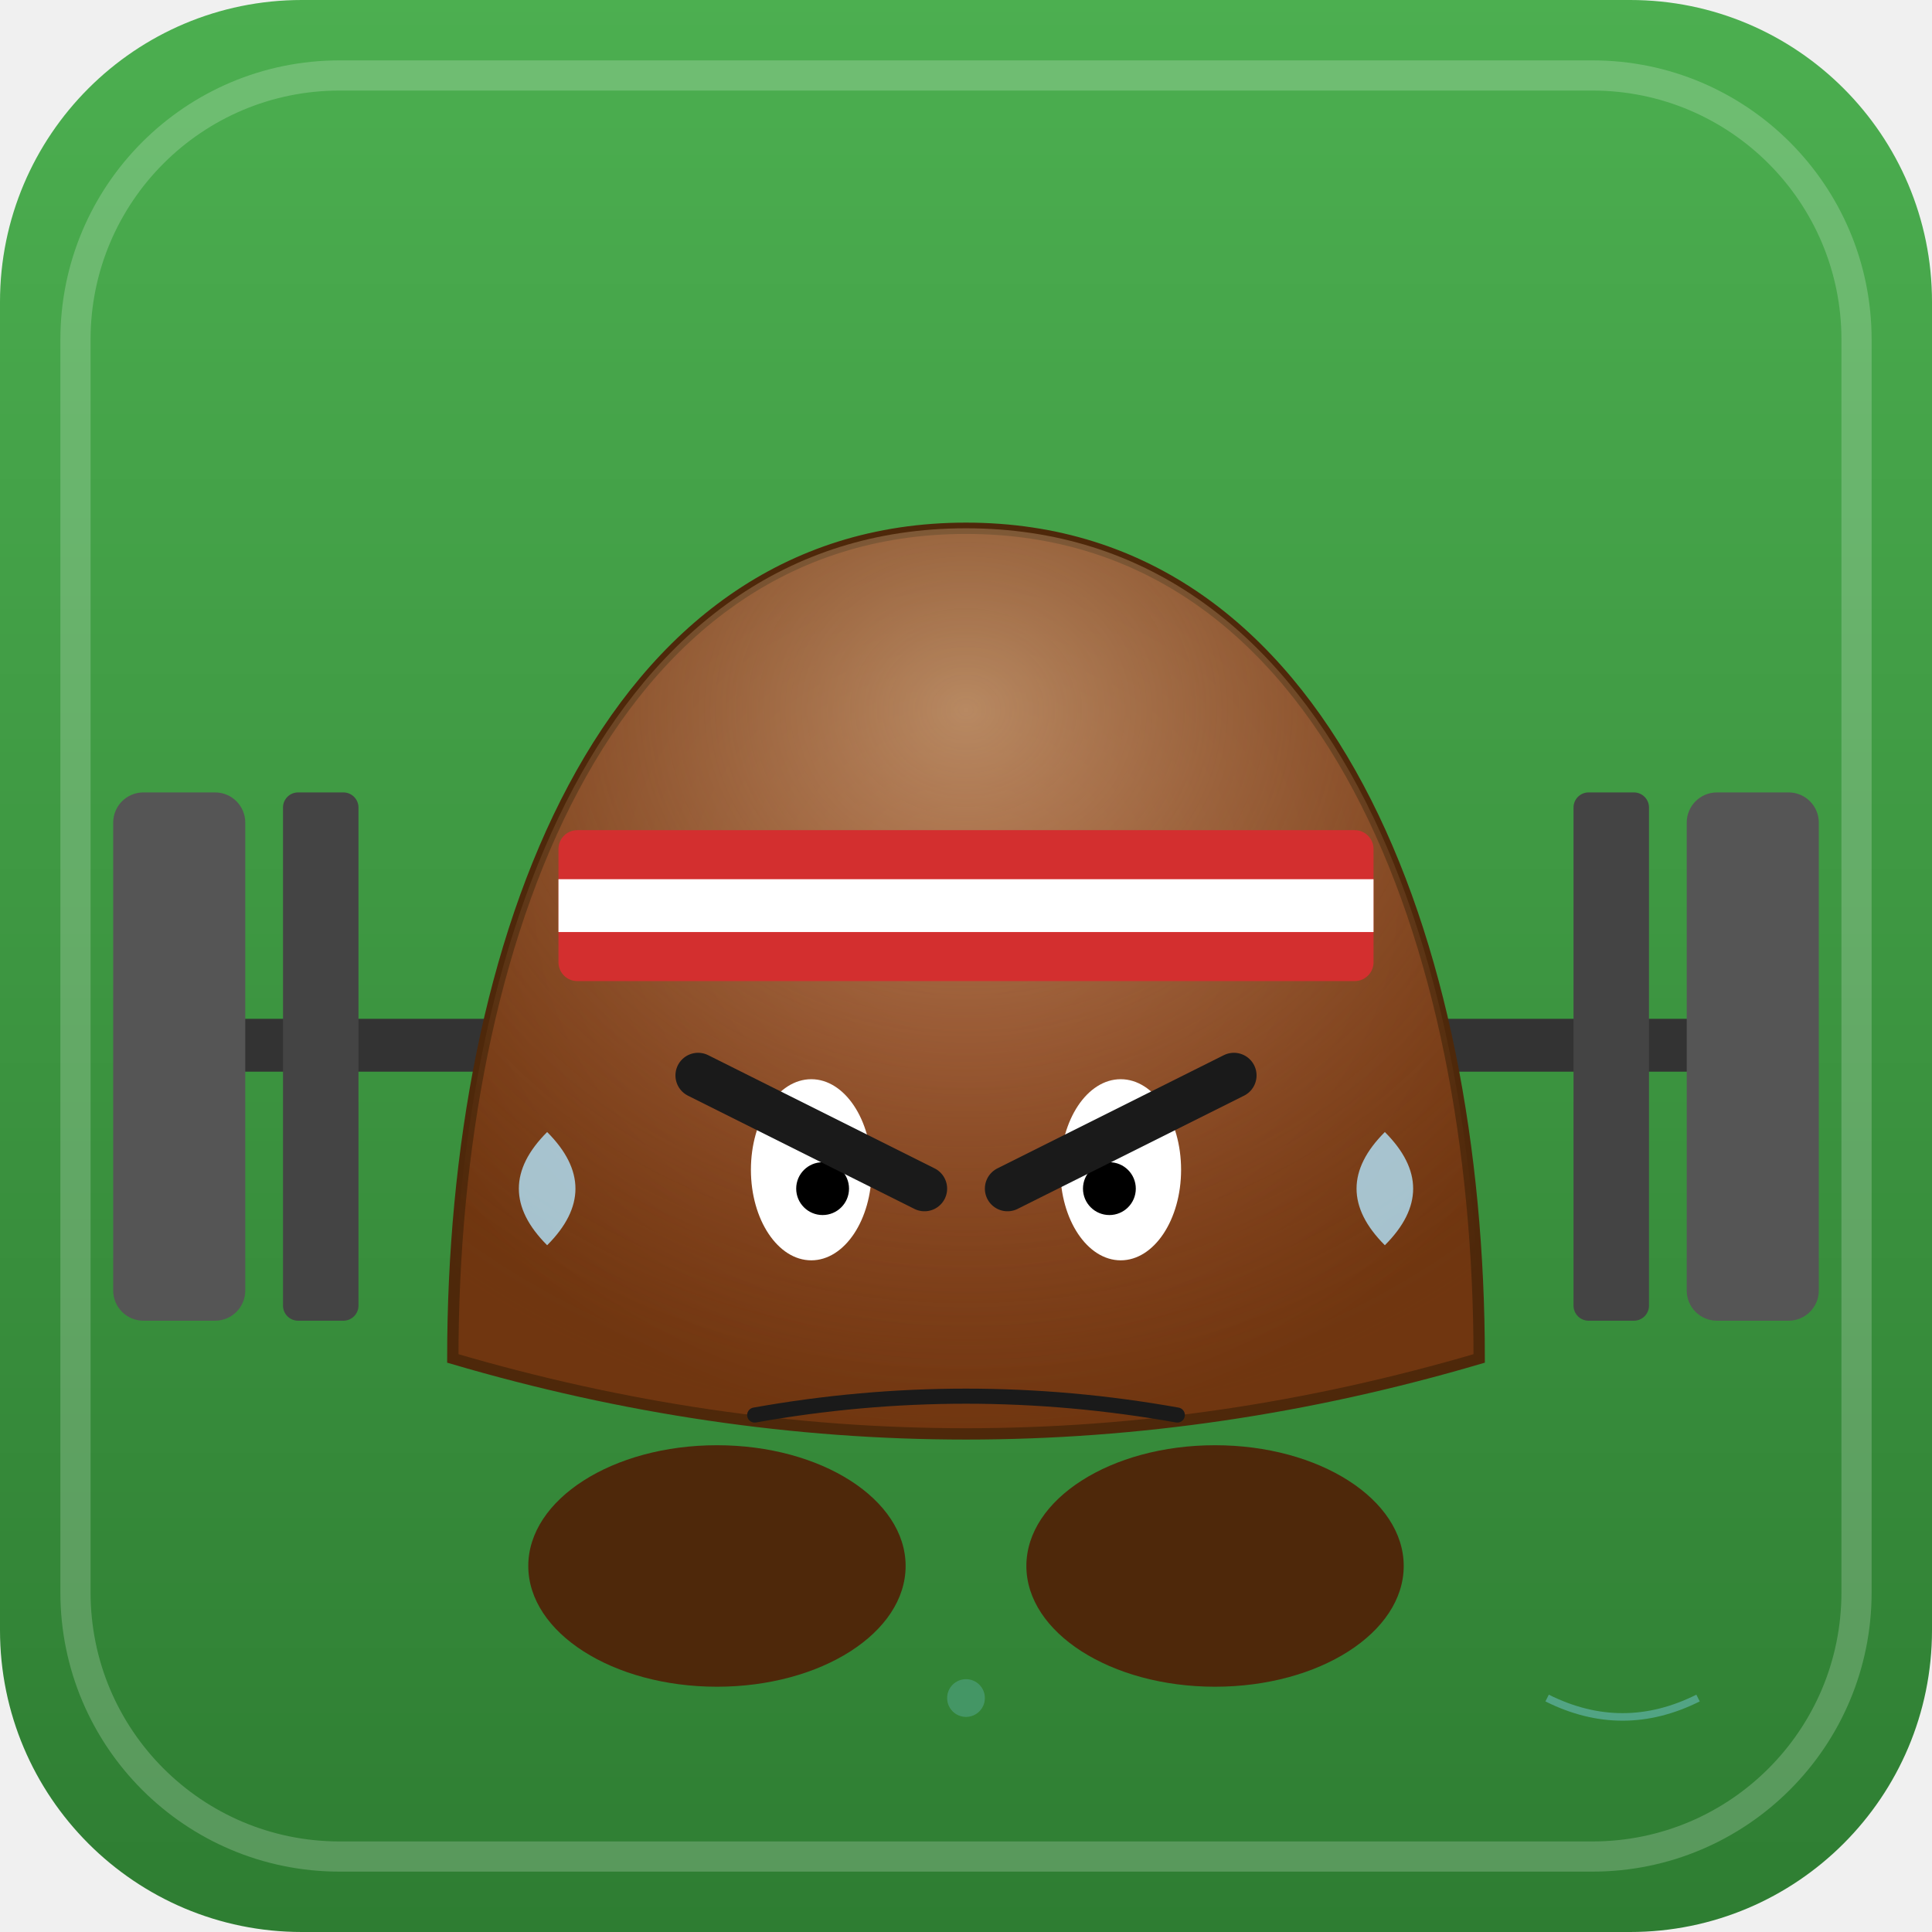
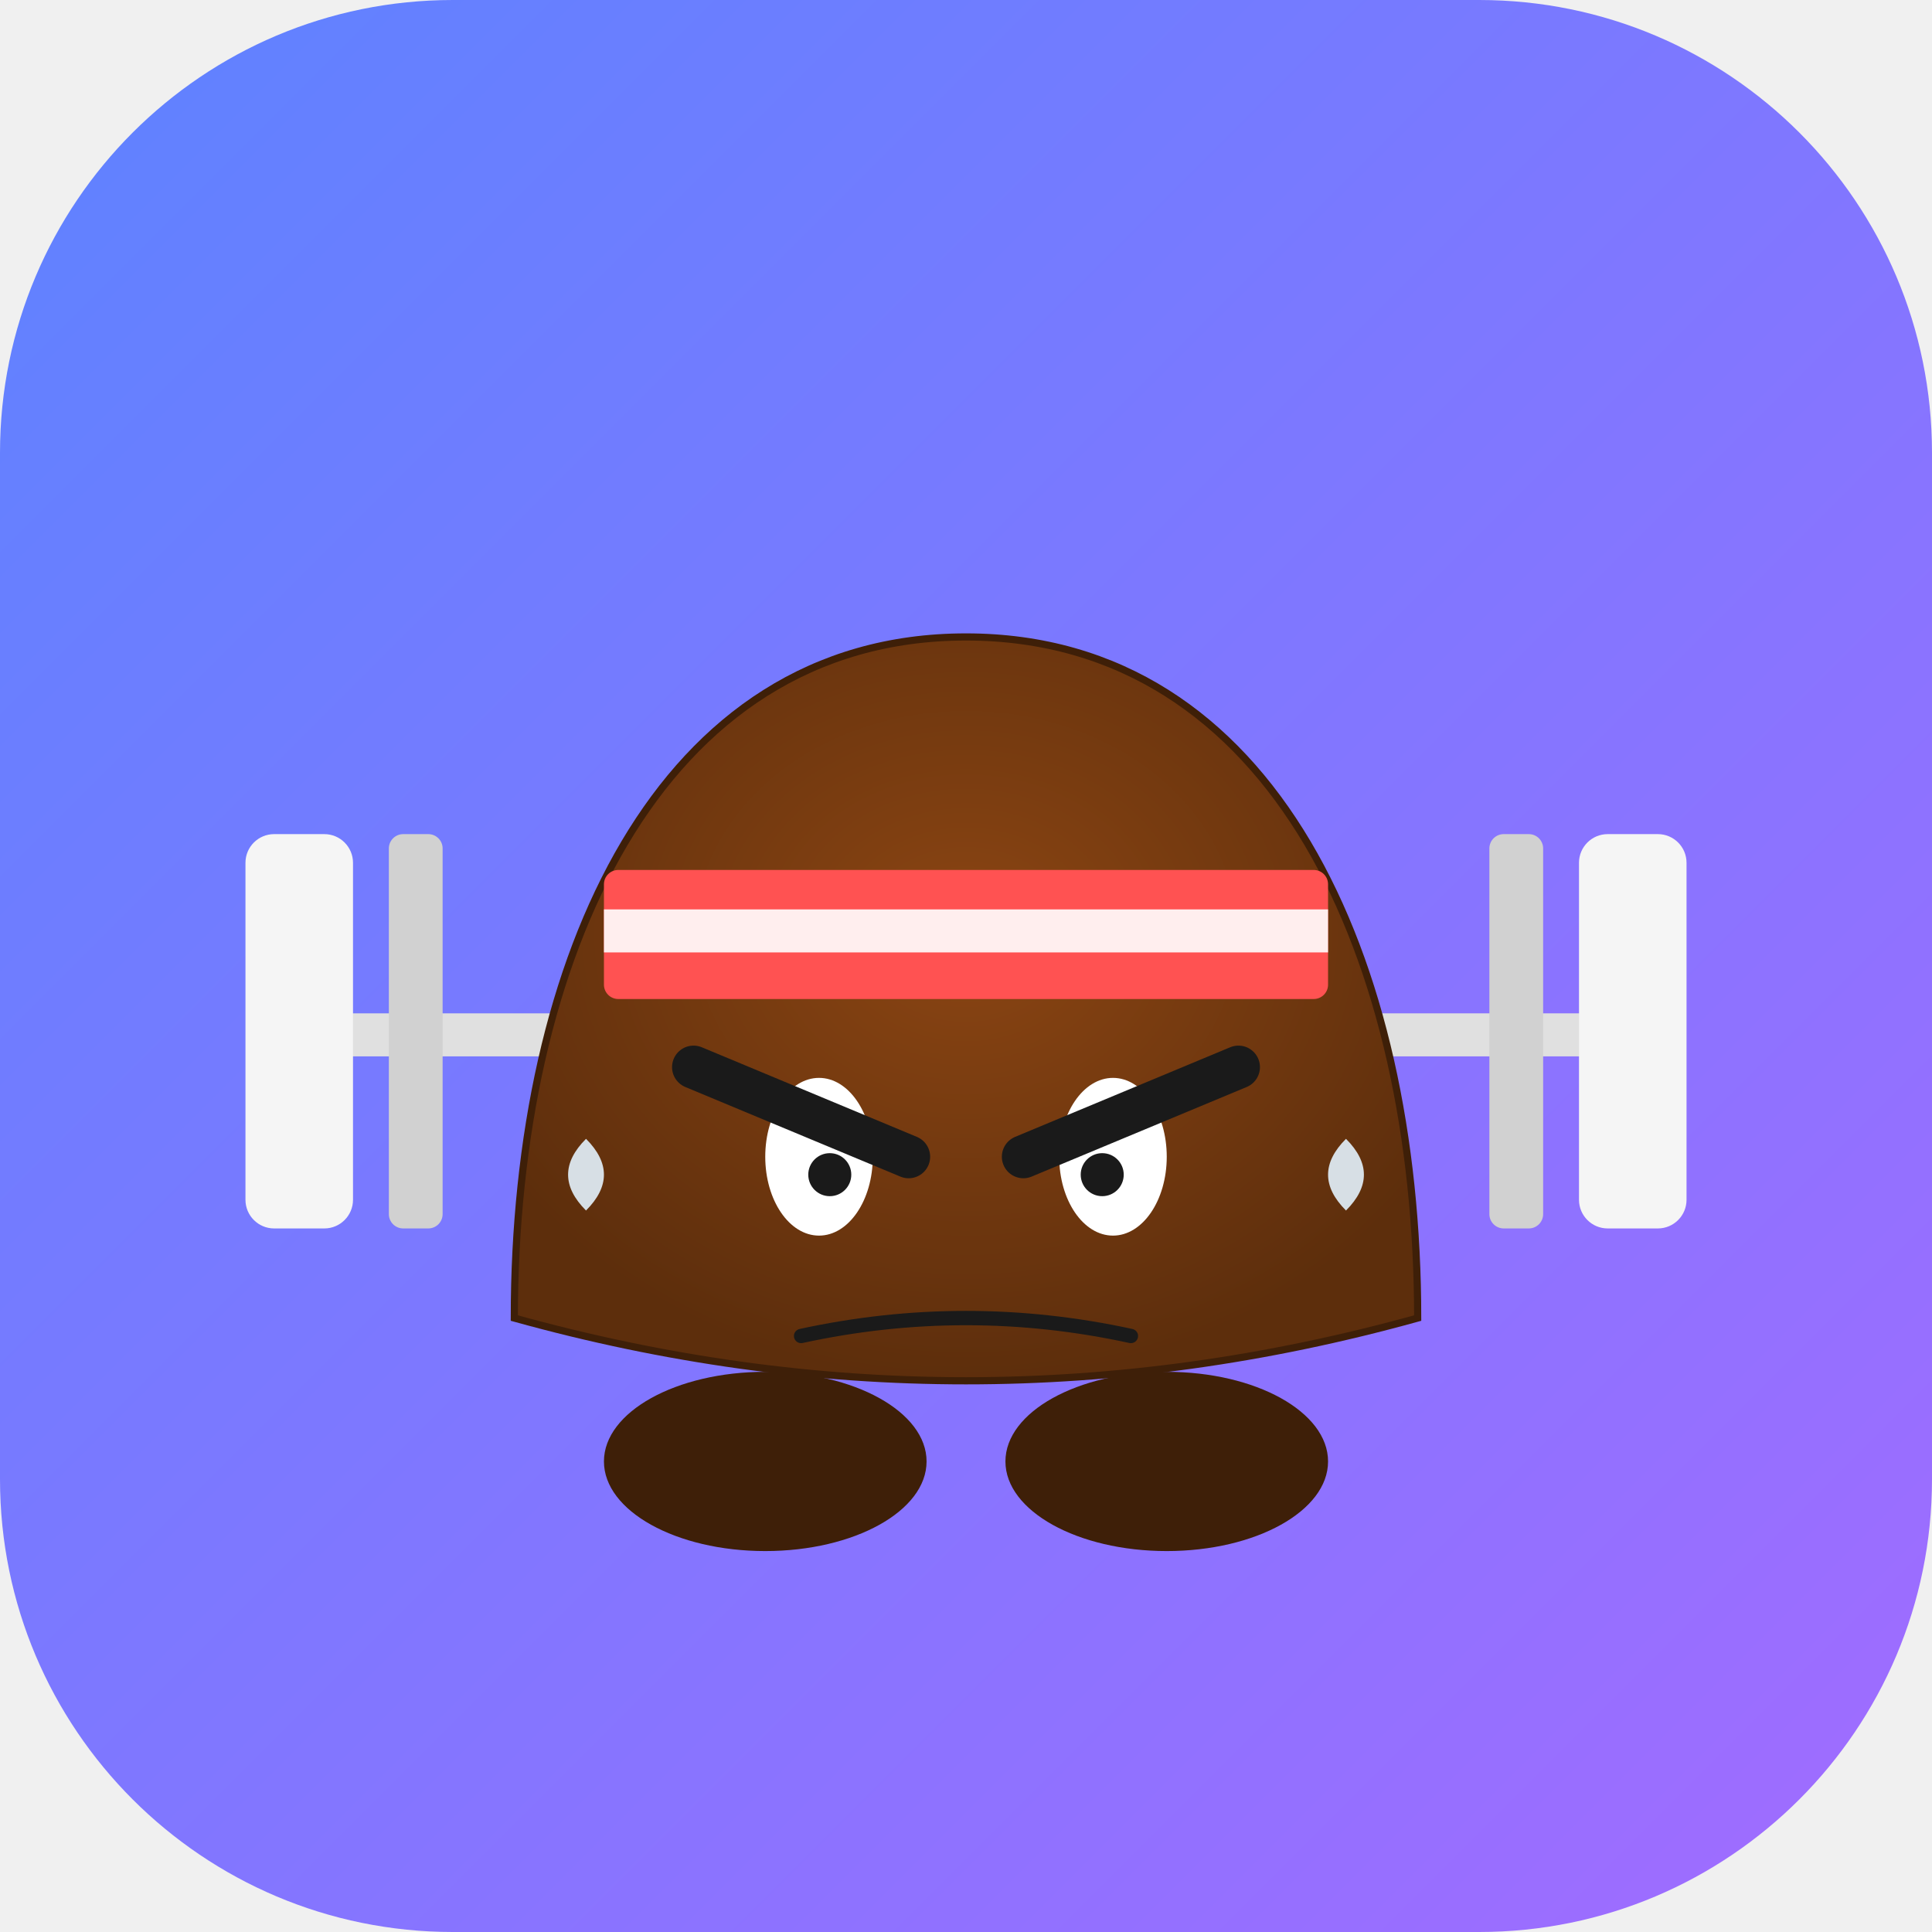
<svg xmlns="http://www.w3.org/2000/svg" width="512" height="512" viewBox="0 0 512 512">
  <defs>
-     <linearGradient id="bgGrad" x1="0%" y1="0%" x2="0%" y2="100%">
-       <stop offset="0%" style="stop-color:#4CAF50;stop-opacity:1" />
-       <stop offset="100%" style="stop-color:#2E7D32;stop-opacity:1" />
+     <linearGradient id="iconGrad" x1="0%" y1="0%" x2="100%" y2="100%">
+       <stop offset="0%" style="stop-color:#5D83FF;stop-opacity:1" />
+       <stop offset="100%" style="stop-color:#A26BFF;stop-opacity:1" />
    </linearGradient>
-     <radialGradient id="headShadow" cx="50%" cy="40%" r="60%">
-       <stop offset="0%" style="stop-color:#A0522D;stop-opacity:1" />
-       <stop offset="100%" style="stop-color:#703610;stop-opacity:1" />
-     </radialGradient>
-     <radialGradient id="capGrad" cx="50%" cy="20%" r="80%">
-       <stop offset="0%" style="stop-color:#D2B48C;stop-opacity:0.6" />
-       <stop offset="100%" style="stop-color:#703610;stop-opacity:0" />
+     <radialGradient id="capShadow" cx="50%" cy="40%" r="60%">
+       <stop offset="0%" style="stop-color:#8B4513;stop-opacity:1" />
+       <stop offset="100%" style="stop-color:#5D2E0C;stop-opacity:1" />
    </radialGradient>
  </defs>
-   <rect width="512" height="512" rx="80" fill="url(#bgGrad)" />
-   <rect x="20" y="20" width="472" height="472" rx="70" fill="none" stroke="white" stroke-width="8" stroke-opacity="0.2" />
-   <rect x="50" y="270" width="412" height="14" rx="7" fill="#333" />
-   <rect x="30" y="210" width="35" height="140" rx="8" fill="#555" />
-   <rect x="75" y="210" width="20" height="140" rx="4" fill="#444" />
-   <rect x="447" y="210" width="35" height="140" rx="8" fill="#555" />
-   <rect x="417" y="210" width="20" height="140" rx="4" fill="#444" />
-   <path d="M256 140 C160 140 120 250 120 360 Q256 400 392 360 C392 250 352 140 256 140 Z" fill="url(#headShadow)" stroke="#4E280A" stroke-width="3" />
-   <path d="M256 140 C160 140 120 250 120 360 Q256 400 392 360 C392 250 352 140 256 140 Z" fill="url(#capGrad)" style="mix-blend-mode:lighten;" />
-   <rect x="148" y="220" width="216" height="40" rx="5" fill="#D32F2F" />
-   <rect x="148" y="233" width="216" height="14" fill="white" />
-   <ellipse cx="215" cy="310" rx="16" ry="24" fill="white" />
-   <circle cx="218" cy="315" r="7" fill="black" />
-   <ellipse cx="297" cy="310" rx="16" ry="24" fill="white" />
-   <circle cx="294" cy="315" r="7" fill="black" />
-   <path d="M185 285 L245 315" stroke="#1A1A1A" stroke-width="12" stroke-linecap="round" />
-   <path d="M327 285 L267 315" stroke="#1A1A1A" stroke-width="12" stroke-linecap="round" />
-   <path d="M200 375 Q256 365 312 375" fill="none" stroke="#1A1A1A" stroke-width="4" stroke-linecap="round" />
-   <ellipse cx="190" cy="415" rx="50" ry="32" fill="#4E280A" />
-   <ellipse cx="322" cy="415" rx="50" ry="32" fill="#4E280A" />
-   <g opacity="0.8">
-     <path d="M145 300 Q130 315 145 330 Q160 315 145 300" fill="#B3E5FC" />
-     <path d="M367 300 Q382 315 367 330 Q352 315 367 300" fill="#B3E5FC" />
-     <circle cx="256" cy="450" r="5" fill="#81D4FA" opacity="0.3" />
-     <path d="M450 450 Q430 460 410 450" fill="none" stroke="#81D4FA" stroke-width="2" opacity="0.5" />
+   <rect width="512" height="512" rx="120" fill="url(#iconGrad)" />
+   <g transform="translate(256, 260) scale(0.95) translate(-256, -256)">
+     <rect x="70" y="265" width="372" height="12" rx="6" fill="#E0E0E0" />
+     <rect x="55" y="215" width="30" height="110" rx="8" fill="#F5F5F5" />
+     <rect x="95" y="215" width="15" height="110" rx="4" fill="#D1D1D1" />
+     <rect x="427" y="215" width="30" height="110" rx="8" fill="#F5F5F5" />
+     <rect x="402" y="215" width="15" height="110" rx="4" fill="#D1D1D1" />
+     <path d="M256 160 C170 160 130 250 130 350 Q256 385 382 350 C382 250 342 160 256 160 Z" fill="url(#capShadow)" stroke="#3E1F08" stroke-width="2" />
+     <rect x="155" y="225" width="202" height="36" rx="4" fill="#FF5252" />
+     <rect x="155" y="236" width="202" height="12" fill="white" fill-opacity="0.9" />
+     <ellipse cx="215" cy="305" rx="15" ry="22" fill="white" />
+     <circle cx="218" cy="310" r="6" fill="#1A1A1A" />
+     <ellipse cx="297" cy="305" rx="15" ry="22" fill="white" />
+     <circle cx="294" cy="310" r="6" fill="#1A1A1A" />
+     <path d="M180 280 L240 305" stroke="#1A1A1A" stroke-width="12" stroke-linecap="round" />
+     <path d="M332 280 L272 305" stroke="#1A1A1A" stroke-width="12" stroke-linecap="round" />
+     <path d="M210 355 Q256 345 302 355" fill="none" stroke="#1A1A1A" stroke-width="4" stroke-linecap="round" />
+     <ellipse cx="200" cy="390" rx="45" ry="25" fill="#3E1F08" />
+     <ellipse cx="312" cy="390" rx="45" ry="25" fill="#3E1F08" />
+     <path d="M150 300 Q140 310 150 320 Q160 310 150 300" fill="#E3F2FD" opacity="0.9" />
+     <path d="M362 300 Q372 310 362 320 Q352 310 362 300" fill="#E3F2FD" opacity="0.9" />
  </g>
</svg>
